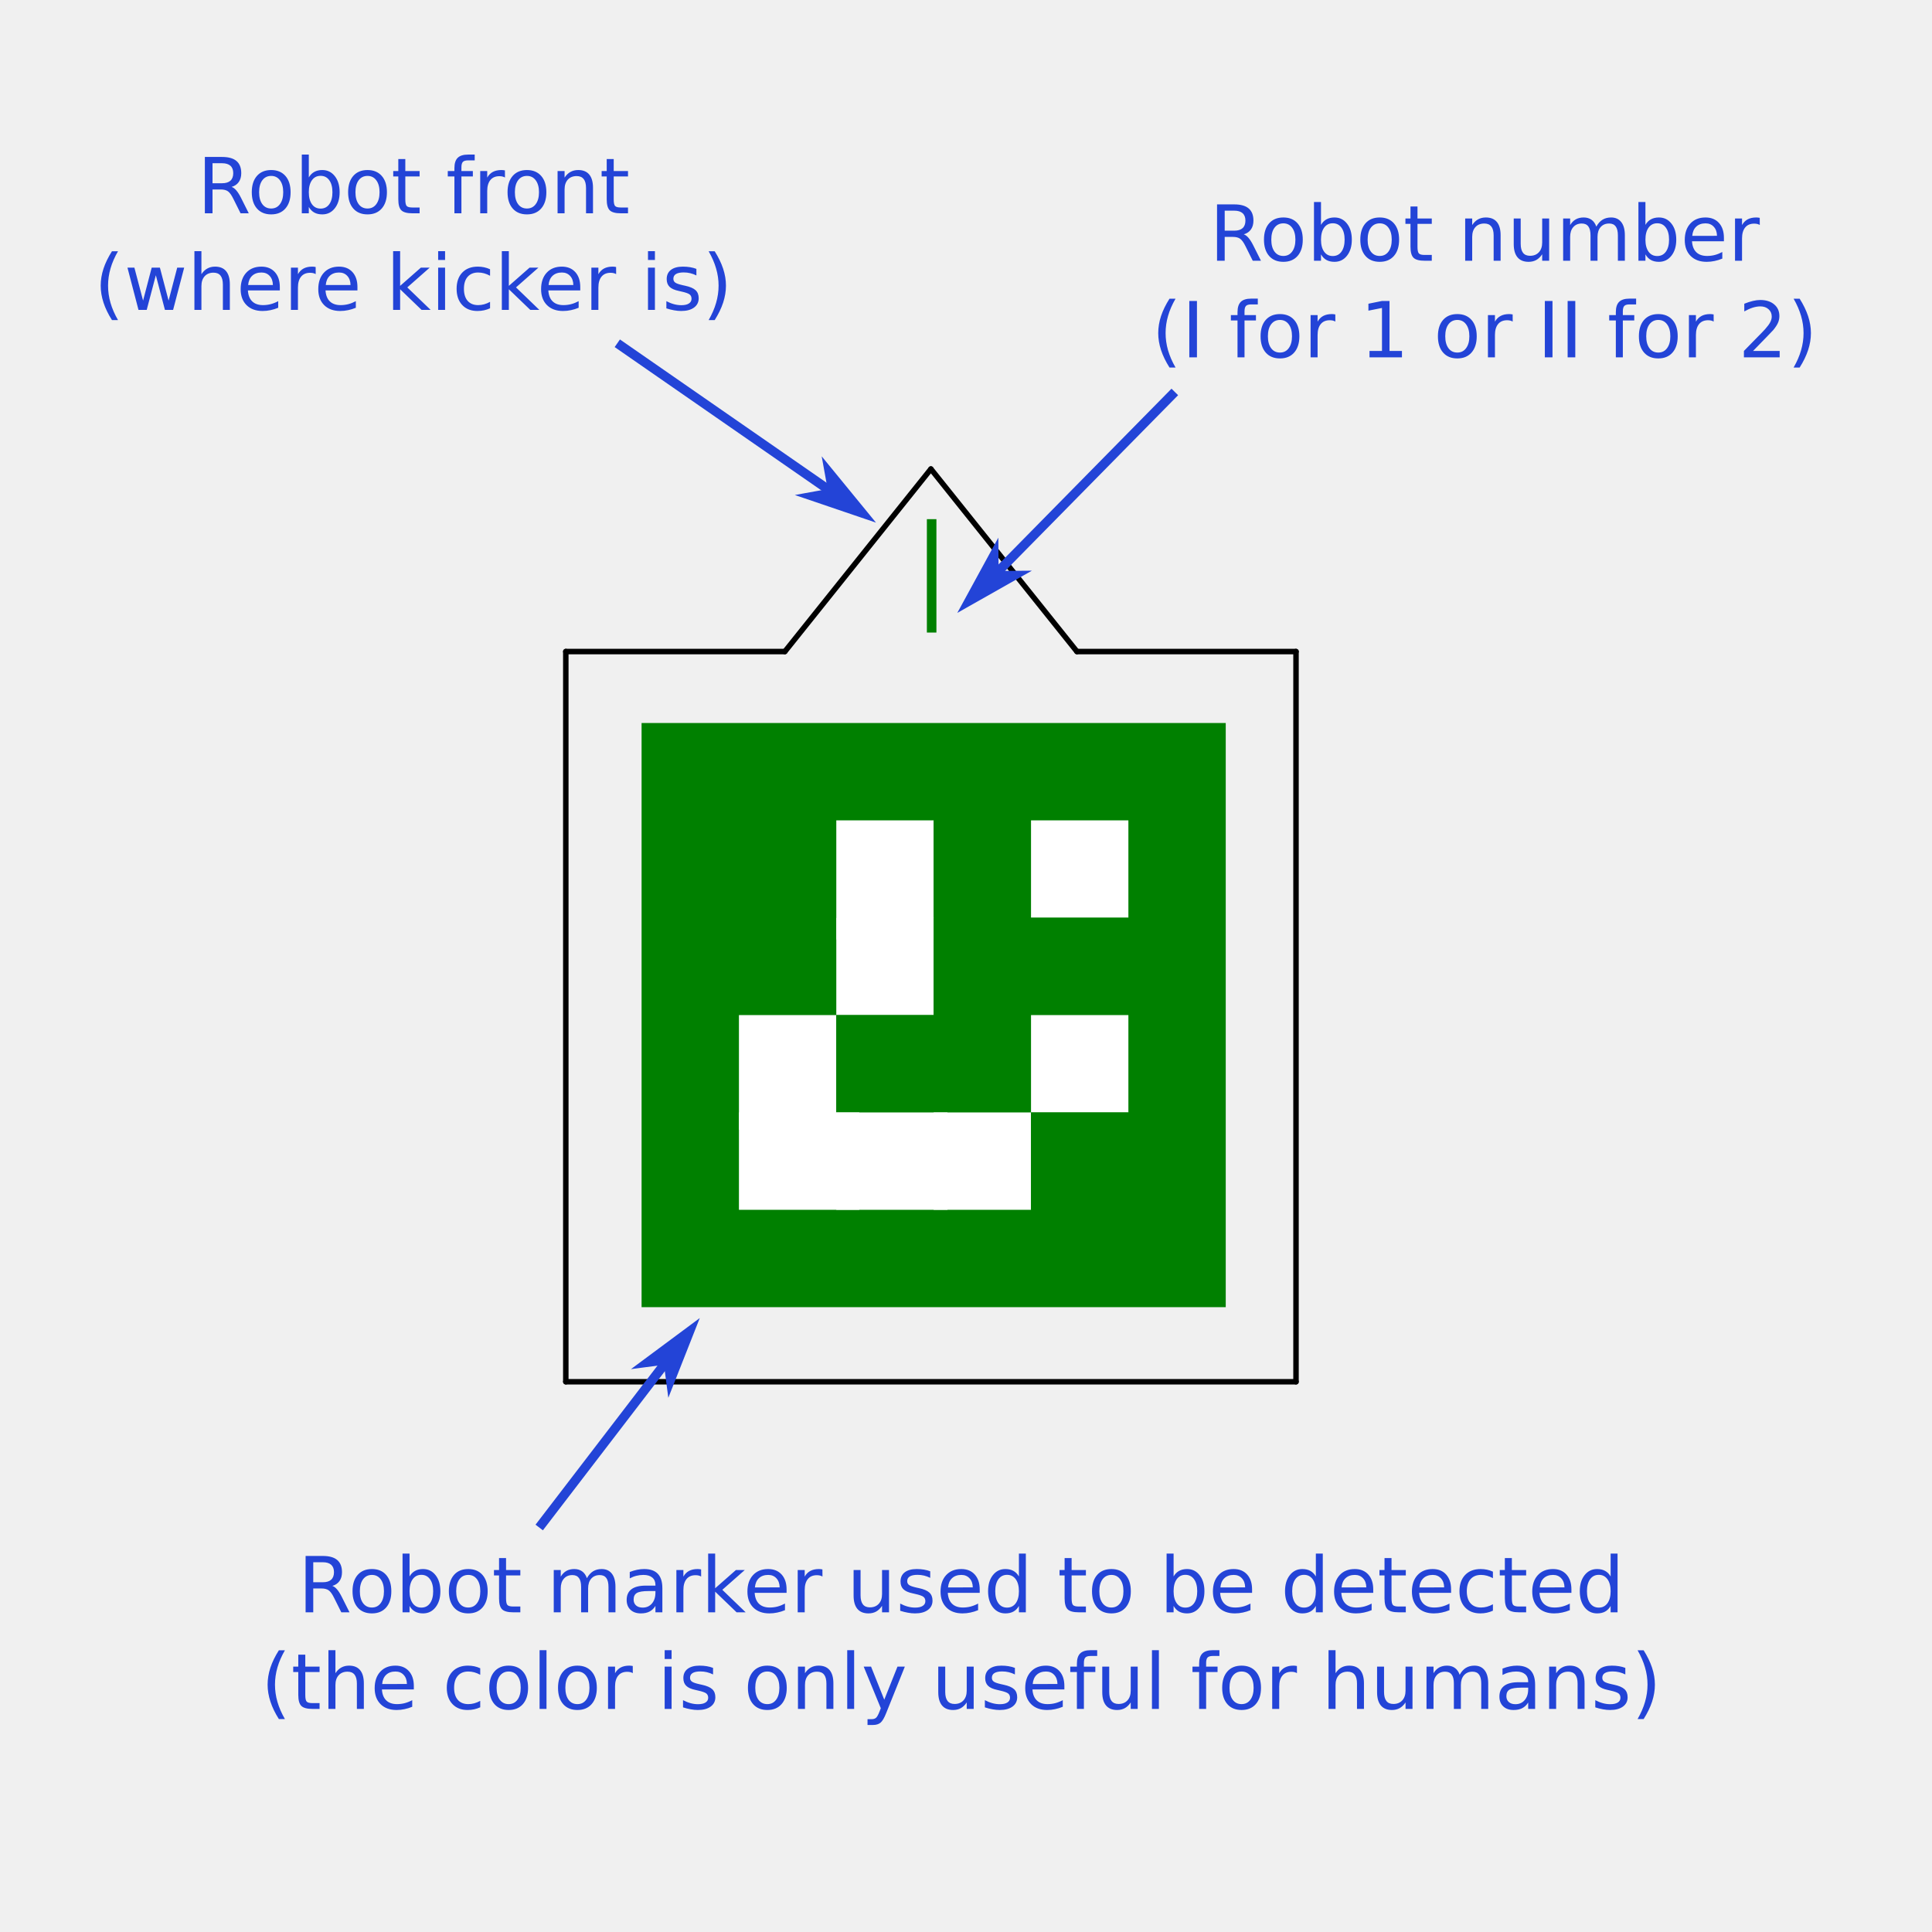
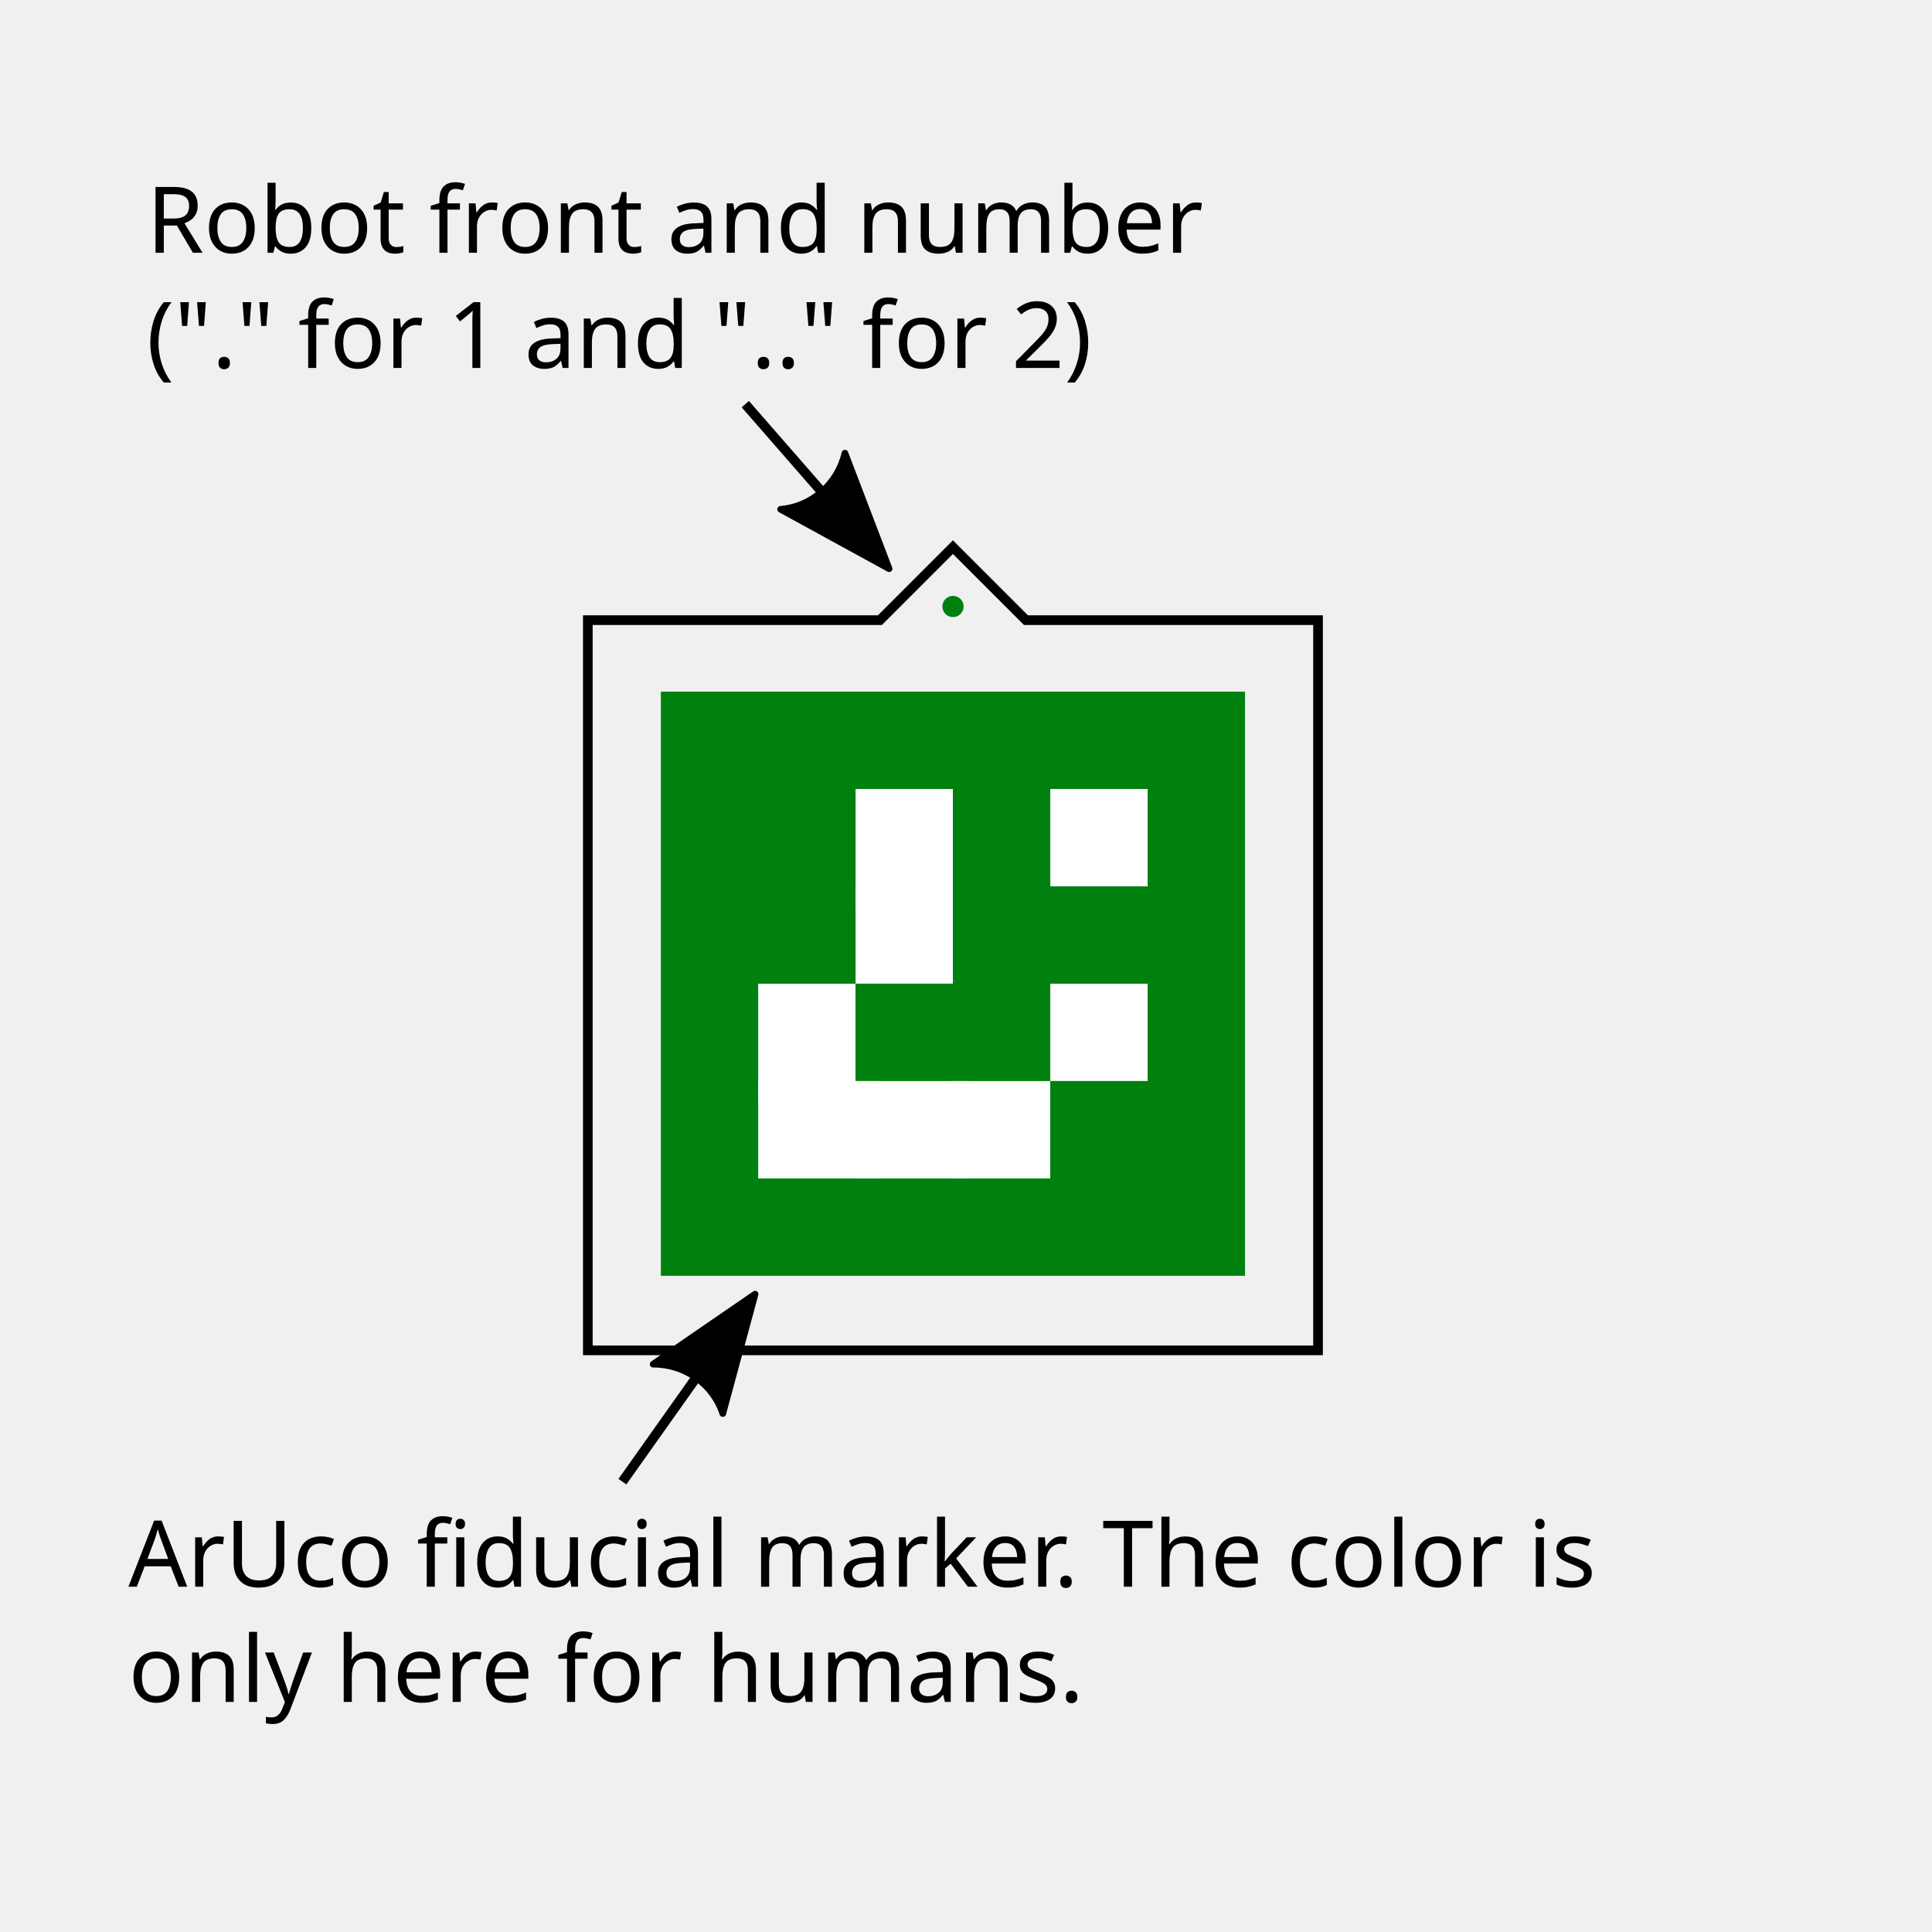
<svg xmlns="http://www.w3.org/2000/svg" version="1.1" id="svg9690" xml:space="preserve" width="1000" height="1000" viewBox="0 0 1000 1000">
-   <defs id="defs9694" />
+   <defs id="defs9694">
+     <marker style="overflow:visible" id="Arrow2Lstart" refX="0.0" refY="0.0" orient="auto">
+       <path transform="scale(1.1) translate(1,0)" d="M 8.719,4.034 L -2.207,0.016 L 8.719,-4.002 C 6.973,-1.63 6.983,1.616 8.719,4.034 z " style="stroke:context-stroke;fill-rule:evenodd;fill:context-stroke;stroke-width:0.625;stroke-linejoin:round" id="path7243" />
+     </marker>
+     <marker style="overflow:visible;" id="Arrow1Lend" refX="0.0" refY="0.0" orient="auto">
+       <path transform="scale(0.8) rotate(180) translate(12.5,0)" style="fill-rule:evenodd;fill:context-stroke;stroke:context-stroke;stroke-width:1.0pt;" d="M 0.0,0.0 L 5.0,-5.0 L -12.5,0.0 L 5.0,5.0 L 0.0,0.0 z " id="path7228" />
+     </marker>
+     <clipPath clipPathUnits="userSpaceOnUse" id="clipPath985">
+       <path d="M 0,0 H 596 V 842 H 0 Z" id="path983" />
+     </clipPath>
+     <clipPath clipPathUnits="userSpaceOnUse" id="clipPath1003">
+       <path d="M 0,0 H 596 V 842 H 0 Z" id="path1001" />
+     </clipPath>
+     <clipPath clipPathUnits="userSpaceOnUse" id="clipPath1021">
+       <path d="M 0,0 H 596 V 842 H 0 Z" id="path1019" />
+     </clipPath>
+     <clipPath clipPathUnits="userSpaceOnUse" id="clipPath1039">
+       <path d="M 0,0 H 596 V 842 H 0 Z" id="path1037" />
+     </clipPath>
+     <clipPath clipPathUnits="userSpaceOnUse" id="clipPath1057">
+       <path d="M 0,0 H 596 V 842 H 0 Z" id="path1055" />
+     </clipPath>
+     <clipPath clipPathUnits="userSpaceOnUse" id="clipPath1075">
+       <path d="M 0,0 H 596 V 842 H 0 Z" id="path1073" />
+     </clipPath>
+     <clipPath clipPathUnits="userSpaceOnUse" id="clipPath1093">
+       <path d="M 0,0 H 596 V 842 H 0 Z" id="path1091" />
+     </clipPath>
+     <marker style="overflow:visible" id="Arrow2Lstart-0" refX="0" refY="0" orient="auto">
+       <path transform="matrix(1.1,0,0,1.1,1.1,0)" d="M 8.719,4.034 -2.207,0.016 8.719,-4.002 c -1.745,2.372 -1.735,5.617 -6e-7,8.035 z" style="fill:context-stroke;fill-rule:evenodd;stroke:context-stroke;stroke-width:0.625;stroke-linejoin:round" id="path7243-4" />
+     </marker>
+   </defs>
  <g id="g9698" transform="matrix(1.333333,0,0,1.333333,0,2.5e-5)">
-     <g id="g9700">
-       <g id="g9702">
-         <path d="m 418.066,252.93 h 85.043" style="fill:none;stroke:#000000;stroke-width:2.125;stroke-linecap:round;stroke-linejoin:round;stroke-miterlimit:4;stroke-dasharray:none;stroke-opacity:1" id="path9704" />
+     <path d="m 256.542,268.489 h 226.77 v 226.77 h -226.77 z" style="fill:#00800e;fill-opacity:1;fill-rule:nonzero;stroke:none" id="path907" />
+     <path d="m 294.335,306.282 h 37.797 v 37.797 h -37.797 z" style="fill:#00800e;fill-opacity:1;fill-rule:nonzero;stroke:none" id="path909" />
+     <path d="m 332.132,306.282 h 37.793 v 46.27 h -37.793 z" style="fill:#ffffff;fill-opacity:1;fill-rule:nonzero;stroke:none" id="path911" />
+     <path d="m 369.925,306.282 h 37.797 v 37.797 h -37.797 z" style="fill:#00800e;fill-opacity:1;fill-rule:nonzero;stroke:none" id="path913" />
+     <path d="m 407.722,306.282 h 37.797 v 37.797 h -37.797 z" style="fill:#ffffff;fill-opacity:1;fill-rule:nonzero;stroke:none" id="path915" />
+     <path d="m 294.335,344.079 h 37.797 v 37.793 h -37.797 z" style="fill:#00800e;fill-opacity:1;fill-rule:nonzero;stroke:none" id="path917" />
+     <path d="m 332.132,344.079 h 37.793 v 37.793 h -37.793 z" style="fill:#ffffff;fill-opacity:1;fill-rule:nonzero;stroke:none" id="path919" />
+     <path d="m 369.925,344.079 h 37.797 v 37.793 h -37.797 z" style="fill:#00800e;fill-opacity:1;fill-rule:nonzero;stroke:none" id="path921" />
+     <path d="m 407.722,344.079 h 37.797 v 37.793 h -37.797 z" style="fill:#00800e;fill-opacity:1;fill-rule:nonzero;stroke:none" id="path923" />
+     <path d="m 294.335,381.872 h 37.797 v 44.484 h -37.797 z" style="fill:#ffffff;fill-opacity:1;fill-rule:nonzero;stroke:none" id="path925" />
+     <path d="m 332.132,381.872 h 37.793 v 37.797 h -37.793 z" style="fill:#00800e;fill-opacity:1;fill-rule:nonzero;stroke:none" id="path927" />
+     <path d="m 369.925,381.872 h 37.797 v 37.797 h -37.797 z" style="fill:#00800e;fill-opacity:1;fill-rule:nonzero;stroke:none" id="path929" />
+     <path d="m 407.722,381.872 h 37.797 v 37.797 h -37.797 z" style="fill:#ffffff;fill-opacity:1;fill-rule:nonzero;stroke:none" id="path931" />
+     <path d="m 294.335,419.668 h 46.715 v 37.797 h -46.715 z" style="fill:#ffffff;fill-opacity:1;fill-rule:nonzero;stroke:none" id="path933" />
+     <path d="m 332.132,419.668 h 43.145 v 37.797 h -43.145 z" style="fill:#ffffff;fill-opacity:1;fill-rule:nonzero;stroke:none" id="path935" />
+     <path d="m 369.925,419.668 h 37.797 v 37.797 h -37.797 z" style="fill:#ffffff;fill-opacity:1;fill-rule:nonzero;stroke:none" id="path937" />
+     <path d="m 407.722,419.668 h 37.797 v 37.797 h -37.797 z" style="fill:#00800e;fill-opacity:1;fill-rule:nonzero;stroke:none" id="path939" />
+     <g id="g979" transform="translate(71.80423,130.5204)" style="stroke-width:1.525;stroke-miterlimit:4;stroke-dasharray:none">
+       <g id="g981" style="stroke-width:1.525;stroke-miterlimit:4;stroke-dasharray:none" />
+       <g id="g995" style="stroke-width:1.525;stroke-miterlimit:4;stroke-dasharray:none">
+         <g clip-path="url(#clipPath985)" opacity="0.2" id="g993" style="stroke-width:1.525;stroke-miterlimit:4;stroke-dasharray:none">
+           <g id="g991" style="stroke-width:1.525;stroke-miterlimit:4;stroke-dasharray:none">
+             <g id="g989" style="stroke-width:1.525;stroke-miterlimit:4;stroke-dasharray:none">
+               <path d="M 156.391,393.688 V 110.223" style="fill:none;stroke:#000000;stroke-width:1.525;stroke-linecap:butt;stroke-linejoin:miter;stroke-miterlimit:4;stroke-dasharray:none;stroke-opacity:1" id="path987" />
+             </g>
+           </g>
+         </g>
      </g>
-       <g id="g9706">
-         <path d="M 361.375,182.066 304.684,252.93" style="fill:#e6e6e6;fill-opacity:1;fill-rule:nonzero;stroke:#000000;stroke-width:2.125;stroke-linecap:round;stroke-linejoin:round;stroke-miterlimit:4;stroke-dasharray:none;stroke-opacity:1" id="path9708" />
+     </g>
+     <g id="g997" transform="translate(71.80423,130.5204)" style="stroke-width:1.525;stroke-miterlimit:4;stroke-dasharray:none">
+       <g id="g999" style="stroke-width:1.525;stroke-miterlimit:4;stroke-dasharray:none" />
+       <g id="g1013" style="stroke-width:1.525;stroke-miterlimit:4;stroke-dasharray:none">
+         <g clip-path="url(#clipPath1003)" opacity="0.2" id="g1011" style="stroke-width:1.525;stroke-miterlimit:4;stroke-dasharray:none">
+           <g id="g1009" style="stroke-width:1.525;stroke-miterlimit:4;stroke-dasharray:none">
+             <g id="g1007" style="stroke-width:1.525;stroke-miterlimit:4;stroke-dasharray:none">
+               <path d="M 156.391,393.688 H 439.855" style="fill:none;stroke:#000000;stroke-width:1.525;stroke-linecap:butt;stroke-linejoin:miter;stroke-miterlimit:4;stroke-dasharray:none;stroke-opacity:1" id="path1005" />
+             </g>
+           </g>
+         </g>
      </g>
-       <g id="g9710">
-         <path d="M 418.066,252.93 361.375,182.066" style="fill:#e6e6e6;fill-opacity:1;fill-rule:nonzero;stroke:#000000;stroke-width:2.125;stroke-linecap:round;stroke-linejoin:round;stroke-miterlimit:4;stroke-dasharray:none;stroke-opacity:1" id="path9712" />
+     </g>
+     <g id="g1015" transform="translate(71.80423,130.5204)" style="stroke-width:1.525;stroke-miterlimit:4;stroke-dasharray:none">
+       <g id="g1017" style="stroke-width:1.525;stroke-miterlimit:4;stroke-dasharray:none" />
+       <g id="g1031" style="stroke-width:1.525;stroke-miterlimit:4;stroke-dasharray:none">
+         <g clip-path="url(#clipPath1021)" opacity="0.2" id="g1029" style="stroke-width:1.525;stroke-miterlimit:4;stroke-dasharray:none">
+           <g id="g1027" style="stroke-width:1.525;stroke-miterlimit:4;stroke-dasharray:none">
+             <g id="g1025" style="stroke-width:1.525;stroke-miterlimit:4;stroke-dasharray:none">
+               <path d="M 439.855,393.688 V 110.223" style="fill:none;stroke:#000000;stroke-width:1.525;stroke-linecap:butt;stroke-linejoin:miter;stroke-miterlimit:4;stroke-dasharray:none;stroke-opacity:1" id="path1023" />
+             </g>
+           </g>
+         </g>
      </g>
-       <g id="g9714">
-         <path d="M 503.109,536.395 V 252.93" style="fill:none;stroke:#000000;stroke-width:2.125;stroke-linecap:round;stroke-linejoin:round;stroke-miterlimit:4;stroke-dasharray:none;stroke-opacity:1" id="path9716" />
+     </g>
+     <g id="g1033" transform="translate(71.80423,130.5204)" style="stroke-width:1.525;stroke-miterlimit:4;stroke-dasharray:none">
+       <g id="g1035" style="stroke-width:1.525;stroke-miterlimit:4;stroke-dasharray:none" />
+       <g id="g1049" style="stroke-width:1.525;stroke-miterlimit:4;stroke-dasharray:none">
+         <g clip-path="url(#clipPath1039)" opacity="0.2" id="g1047" style="stroke-width:1.525;stroke-miterlimit:4;stroke-dasharray:none">
+           <g id="g1045" style="stroke-width:1.525;stroke-miterlimit:4;stroke-dasharray:none">
+             <g id="g1043" style="stroke-width:1.525;stroke-miterlimit:4;stroke-dasharray:none">
+               <path d="M 326.469,110.223 H 439.855" style="fill:none;stroke:#000000;stroke-width:1.525;stroke-linecap:butt;stroke-linejoin:miter;stroke-miterlimit:4;stroke-dasharray:none;stroke-opacity:1" id="path1041" />
+             </g>
+           </g>
+         </g>
      </g>
-       <g id="g9718">
-         <path d="M 219.645,536.395 H 503.109" style="fill:none;stroke:#000000;stroke-width:2.125;stroke-linecap:round;stroke-linejoin:round;stroke-miterlimit:4;stroke-dasharray:none;stroke-opacity:1" id="path9720" />
+     </g>
+     <g id="g1051" transform="translate(71.80423,130.5204)" style="stroke-width:1.525;stroke-miterlimit:4;stroke-dasharray:none">
+       <g id="g1053" style="stroke-width:1.525;stroke-miterlimit:4;stroke-dasharray:none" />
+       <g id="g1067" style="stroke-width:1.525;stroke-miterlimit:4;stroke-dasharray:none">
+         <g clip-path="url(#clipPath1057)" opacity="0.2" id="g1065" style="stroke-width:1.525;stroke-miterlimit:4;stroke-dasharray:none">
+           <g id="g1063" style="stroke-width:1.525;stroke-miterlimit:4;stroke-dasharray:none">
+             <g id="g1061" style="stroke-width:1.525;stroke-miterlimit:4;stroke-dasharray:none">
+               <path d="m 298.121,81.875 28.348,28.348" style="fill:none;stroke:#000000;stroke-width:1.525;stroke-linecap:butt;stroke-linejoin:miter;stroke-miterlimit:4;stroke-dasharray:none;stroke-opacity:1" id="path1059" />
+             </g>
+           </g>
+         </g>
      </g>
-       <g id="g9722">
-         <path d="M 219.645,536.395 V 252.93" style="fill:none;stroke:#000000;stroke-width:2.125;stroke-linecap:round;stroke-linejoin:round;stroke-miterlimit:4;stroke-dasharray:none;stroke-opacity:1" id="path9724" />
+     </g>
+     <g id="g1069" transform="translate(71.80423,130.5204)" style="stroke-width:1.525;stroke-miterlimit:4;stroke-dasharray:none">
+       <g id="g1071" style="stroke-width:1.525;stroke-miterlimit:4;stroke-dasharray:none" />
+       <g id="g1085" style="stroke-width:1.525;stroke-miterlimit:4;stroke-dasharray:none">
+         <g clip-path="url(#clipPath1075)" opacity="0.2" id="g1083" style="stroke-width:1.525;stroke-miterlimit:4;stroke-dasharray:none">
+           <g id="g1081" style="stroke-width:1.525;stroke-miterlimit:4;stroke-dasharray:none">
+             <g id="g1079" style="stroke-width:1.525;stroke-miterlimit:4;stroke-dasharray:none">
+               <path d="M 269.777,110.223 298.121,81.875" style="fill:none;stroke:#000000;stroke-width:1.525;stroke-linecap:butt;stroke-linejoin:miter;stroke-miterlimit:4;stroke-dasharray:none;stroke-opacity:1" id="path1077" />
+             </g>
+           </g>
+         </g>
      </g>
-       <g id="g9726">
-         <path d="m 219.645,252.93 h 85.039" style="fill:none;stroke:#000000;stroke-width:2.125;stroke-linecap:round;stroke-linejoin:round;stroke-miterlimit:4;stroke-dasharray:none;stroke-opacity:1" id="path9728" />
+     </g>
+     <g id="g1087" transform="translate(71.80423,130.5204)" style="stroke-width:1.525;stroke-miterlimit:4;stroke-dasharray:none">
+       <g id="g1089" style="stroke-width:1.525;stroke-miterlimit:4;stroke-dasharray:none" />
+       <g id="g1103" style="stroke-width:1.525;stroke-miterlimit:4;stroke-dasharray:none">
+         <g clip-path="url(#clipPath1093)" opacity="0.2" id="g1101" style="stroke-width:1.525;stroke-miterlimit:4;stroke-dasharray:none">
+           <g id="g1099" style="stroke-width:1.525;stroke-miterlimit:4;stroke-dasharray:none">
+             <g id="g1097" style="stroke-width:1.525;stroke-miterlimit:4;stroke-dasharray:none">
+               <path d="M 156.391,110.223 H 269.777" style="fill:none;stroke:#000000;stroke-width:1.525;stroke-linecap:butt;stroke-linejoin:miter;stroke-miterlimit:4;stroke-dasharray:none;stroke-opacity:1" id="path1095" />
+             </g>
+           </g>
+         </g>
      </g>
-       <path d="m 249.062,280.672 h 226.77 v 226.77 h -226.77 z" style="fill:#008000;fill-opacity:1;fill-rule:nonzero;stroke:none" id="path9730" />
-       <path d="m 286.855,318.465 h 37.797 v 37.797 h -37.797 z" style="fill:#008000;fill-opacity:1;fill-rule:nonzero;stroke:none" id="path9732" />
-       <path d="m 324.652,318.465 h 37.793 v 46.27 h -37.793 z" style="fill:#ffffff;fill-opacity:1;fill-rule:nonzero;stroke:none" id="path9734" />
-       <path d="m 362.445,318.465 h 37.797 v 37.797 h -37.797 z" style="fill:#008000;fill-opacity:1;fill-rule:nonzero;stroke:none" id="path9736" />
-       <path d="m 400.242,318.465 h 37.797 v 37.797 h -37.797 z" style="fill:#ffffff;fill-opacity:1;fill-rule:nonzero;stroke:none" id="path9738" />
-       <path d="m 286.855,356.262 h 37.797 v 37.793 h -37.797 z" style="fill:#008000;fill-opacity:1;fill-rule:nonzero;stroke:none" id="path9740" />
-       <path d="m 324.652,356.262 h 37.793 v 37.793 h -37.793 z" style="fill:#ffffff;fill-opacity:1;fill-rule:nonzero;stroke:none" id="path9742" />
-       <path d="m 362.445,356.262 h 37.797 v 37.793 h -37.797 z" style="fill:#008000;fill-opacity:1;fill-rule:nonzero;stroke:none" id="path9744" />
-       <path d="m 400.242,356.262 h 37.797 v 37.793 h -37.797 z" style="fill:#008000;fill-opacity:1;fill-rule:nonzero;stroke:none" id="path9746" />
-       <path d="m 286.855,394.055 h 37.797 v 44.484 h -37.797 z" style="fill:#ffffff;fill-opacity:1;fill-rule:nonzero;stroke:none" id="path9748" />
-       <path d="m 324.652,394.055 h 37.793 v 37.797 h -37.793 z" style="fill:#008000;fill-opacity:1;fill-rule:nonzero;stroke:none" id="path9750" />
-       <path d="m 362.445,394.055 h 37.797 v 37.797 h -37.797 z" style="fill:#008000;fill-opacity:1;fill-rule:nonzero;stroke:none" id="path9752" />
-       <path d="m 400.242,394.055 h 37.797 v 37.797 h -37.797 z" style="fill:#ffffff;fill-opacity:1;fill-rule:nonzero;stroke:none" id="path9754" />
-       <path d="m 286.855,431.848 h 46.715 v 37.797 h -46.715 z" style="fill:#ffffff;fill-opacity:1;fill-rule:nonzero;stroke:none" id="path9756" />
-       <path d="m 324.652,431.848 h 43.145 v 37.797 h -43.145 z" style="fill:#ffffff;fill-opacity:1;fill-rule:nonzero;stroke:none" id="path9758" />
-       <path d="m 362.445,431.848 h 37.797 v 37.797 h -37.797 z" style="fill:#ffffff;fill-opacity:1;fill-rule:nonzero;stroke:none" id="path9760" />
-       <path d="m 400.242,431.848 h 37.797 v 37.797 h -37.797 z" style="fill:#008000;fill-opacity:1;fill-rule:nonzero;stroke:none" id="path9762" />
-       <text transform="matrix(1,0,0,0.9878477,354.1568,235.1693)" style="font-variant:normal;font-weight:normal;font-size:44.557px;font-family:'DejaVu Sans';-inkscape-font-specification:DejaVuSans;writing-mode:lr-tb;fill:#008000;fill-opacity:1;fill-rule:nonzero;stroke:none" id="text9766">
-         <tspan x="0" y="0" id="tspan9764">|</tspan>
-       </text>
-       <g id="g9768">
-         <path d="m 239.637,133.254 94.593,65.582" style="fill:none;stroke:#2344d7;stroke-width:3.6;stroke-linecap:butt;stroke-linejoin:miter;stroke-miterlimit:4;stroke-dasharray:none;stroke-opacity:1" id="path9770" />
-       </g>
-       <g id="g9772" transform="matrix(-1,-0.693333,0.693333,-1,0,0)">
-         <path d="m -306.992,22.215 5.918,-5.916 -20.712,5.915 20.71,5.919 z" style="fill:#2344d7;fill-opacity:1;fill-rule:evenodd;stroke:#2344d7;stroke-width:1.578;stroke-linecap:butt;stroke-linejoin:miter;stroke-miterlimit:4;stroke-dasharray:none;stroke-opacity:1" id="path9774" />
-       </g>
-       <text transform="translate(76.59115,82.80332)" style="font-variant:normal;font-weight:normal;font-size:30px;font-family:'DejaVu Sans';-inkscape-font-specification:DejaVuSans;writing-mode:lr-tb;fill:#2344d7;fill-opacity:1;fill-rule:nonzero;stroke:none" id="text9780">
-         <tspan x="0 19.47 37.8 56.82 75.15 86.91 96.33 106.89 118.59 136.92 155.91" y="0" id="tspan9776">Robot front</tspan>
-         <tspan x="-40.078 -28.378 -3.868 15.122 33.572 45.272 63.722 73.232 90.602 98.912 115.292 131.702 150.152 162.482 171.992 180.302 195.812" y="37.5" id="tspan9778">(where kicker is)</tspan>
-       </text>
-       <g id="g9782">
-         <path d="m 456.059,152.152 -79.457,80.719" style="fill:none;stroke:#2344d7;stroke-width:3.6;stroke-linecap:butt;stroke-linejoin:miter;stroke-miterlimit:4;stroke-dasharray:none;stroke-opacity:1" id="path9784" />
-       </g>
-       <g id="g9786" transform="matrix(0.984375,-1,1,0.984375,0,0)">
-         <path d="m 80.27,307.687 5.131,-5.133 -17.96,5.133 17.96,5.129 z" style="fill:#2344d7;fill-opacity:1;fill-rule:evenodd;stroke:#2344d7;stroke-width:1.368;stroke-linecap:butt;stroke-linejoin:miter;stroke-miterlimit:4;stroke-dasharray:none;stroke-opacity:1" id="path9788" />
-       </g>
-       <text transform="translate(469.5197,101.2196)" style="font-variant:normal;font-weight:normal;font-size:30px;font-family:'DejaVu Sans';-inkscape-font-specification:DejaVuSans;writing-mode:lr-tb;fill:#2344d7;fill-opacity:1;fill-rule:nonzero;stroke:none" id="text9794">
-         <tspan x="0 19.47 37.8 56.82 75.15 86.91 96.33 115.32 134.31 163.53 182.46 200.91" y="0" id="tspan9790">Robot number</tspan>
-         <tspan x="-22.471 -10.771 -1.951 7.559 18.119 36.359 48.689 58.199 77.279 86.789 105.029 117.449 126.959 135.779 144.509 154.019 164.579 182.909 195.239 204.749 223.739" y="37.5" id="tspan9792">(I for 1 or II for 2)</tspan>
-       </text>
-       <g id="g9796">
-         <path d="m 209.32,592.973 58.02,-75.676" style="fill:none;stroke:#2344d7;stroke-width:3.6;stroke-linecap:butt;stroke-linejoin:miter;stroke-miterlimit:4;stroke-dasharray:none;stroke-opacity:1" id="path9798" />
-       </g>
-       <g id="g9800" transform="matrix(-0.766667,1,-1,-0.766667,0,0)">
-         <path d="m 208.139,-418.152 5.717,-5.714 -20,5.716 20.001,5.713 z" style="fill:#2344d7;fill-opacity:1;fill-rule:evenodd;stroke:#2344d7;stroke-width:1.524;stroke-linecap:butt;stroke-linejoin:miter;stroke-miterlimit:4;stroke-dasharray:none;stroke-opacity:1" id="path9802" />
-       </g>
-       <text transform="translate(115.6981,625.896)" style="font-variant:normal;font-weight:normal;font-size:30px;font-family:'DejaVu Sans';-inkscape-font-specification:DejaVuSans;writing-mode:lr-tb;fill:#2344d7;fill-opacity:1;fill-rule:nonzero;stroke:none" id="text9808">
-         <tspan x="0 19.47 37.8 56.82 75.15 86.91 96.33 125.55 143.91 156.24 172.59 191.04 203.37 212.88 231.87 247.47 265.92 284.94 294.45 306.21 324.45 333.96 352.98 371.43 380.85 399.87 418.32 430.08 448.53 465 476.76 495.21" y="0" id="tspan9804">Robot marker used to be detected</tspan>
-         <tspan x="-14.385 -2.685 9.075 28.065 46.515 56.025 72.495 90.825 99.135 117.465 129.705 139.215 147.525 163.125 172.545 190.875 209.865 218.085 235.815 245.325 264.315 279.915 298.365 308.925 327.915 336.225 345.645 356.205 374.535 386.865 396.375 415.365 434.355 463.575 481.935 500.925 516.435" y="37.5" id="tspan9806">(the color is only useful for humans)</tspan>
-       </text>
    </g>
+     <path d="m 374.074,235.438 c 0,2.277 -1.848,4.125 -4.125,4.125 -2.278,0 -4.125,-1.848 -4.125,-4.125 0,-2.277 1.847,-4.125 4.125,-4.125 2.277,0 4.125,1.848 4.125,4.125 z" style="fill:#00800e;fill-opacity:1;fill-rule:nonzero;stroke:none" id="path1105" />
+     <path style="fill:none;stroke:#000000;stroke-width:3.75;stroke-linecap:butt;stroke-linejoin:miter;stroke-opacity:1;stroke-miterlimit:4;stroke-dasharray:none" d="m 341.581,240.743 28.344,-28.348 28.348,28.348 h 113.386 v 283.465 h -283.464 v -283.465 z" id="path2998" />
+     <path style="fill:none;stroke:#000000;stroke-width:3.75;stroke-linecap:butt;stroke-linejoin:miter;stroke-opacity:1;stroke-miterlimit:4;stroke-dasharray:none;marker-start:url(#Arrow2Lstart)" d="m 341.824,217.064 -52.498,-60.175" id="path7143" />
+     <path style="fill:none;stroke:#000000;stroke-width:3.75;stroke-linecap:butt;stroke-linejoin:miter;stroke-miterlimit:4;stroke-dasharray:none;stroke-opacity:1;marker-start:url(#Arrow2Lstart-0)" d="m 290.303,506.485 -48.677,68.691" id="path7143-2" />
+     <text xml:space="preserve" style="font-style:normal;font-weight:normal;font-size:35.774px;line-height:1.25;font-family:sans-serif;fill:#000000;fill-opacity:1;stroke:none;stroke-width:0.894" x="56.912" y="98.123" id="text8647">
+       <tspan id="tspan8645" style="stroke-width:0.894" x="56.912" y="98.123">Robot front and number</tspan>
+       <tspan style="stroke-width:0.894" x="56.912" y="142.84" id="tspan8649">("." for 1 and ".." for 2)</tspan>
+     </text>
+     <text xml:space="preserve" style="font-style:normal;font-weight:normal;font-size:35.774px;line-height:1.25;font-family:sans-serif;fill:#000000;fill-opacity:1;stroke:none;stroke-width:0.894" x="49.855" y="615.954" id="text8647-2">
+       <tspan style="stroke-width:0.894" x="49.855" y="615.954" id="tspan8649-5">ArUco fiducial marker. The color is</tspan>
+       <tspan style="stroke-width:0.894" x="49.855" y="660.671" id="tspan10738">only here for humans.</tspan>
+     </text>
  </g>
</svg>
